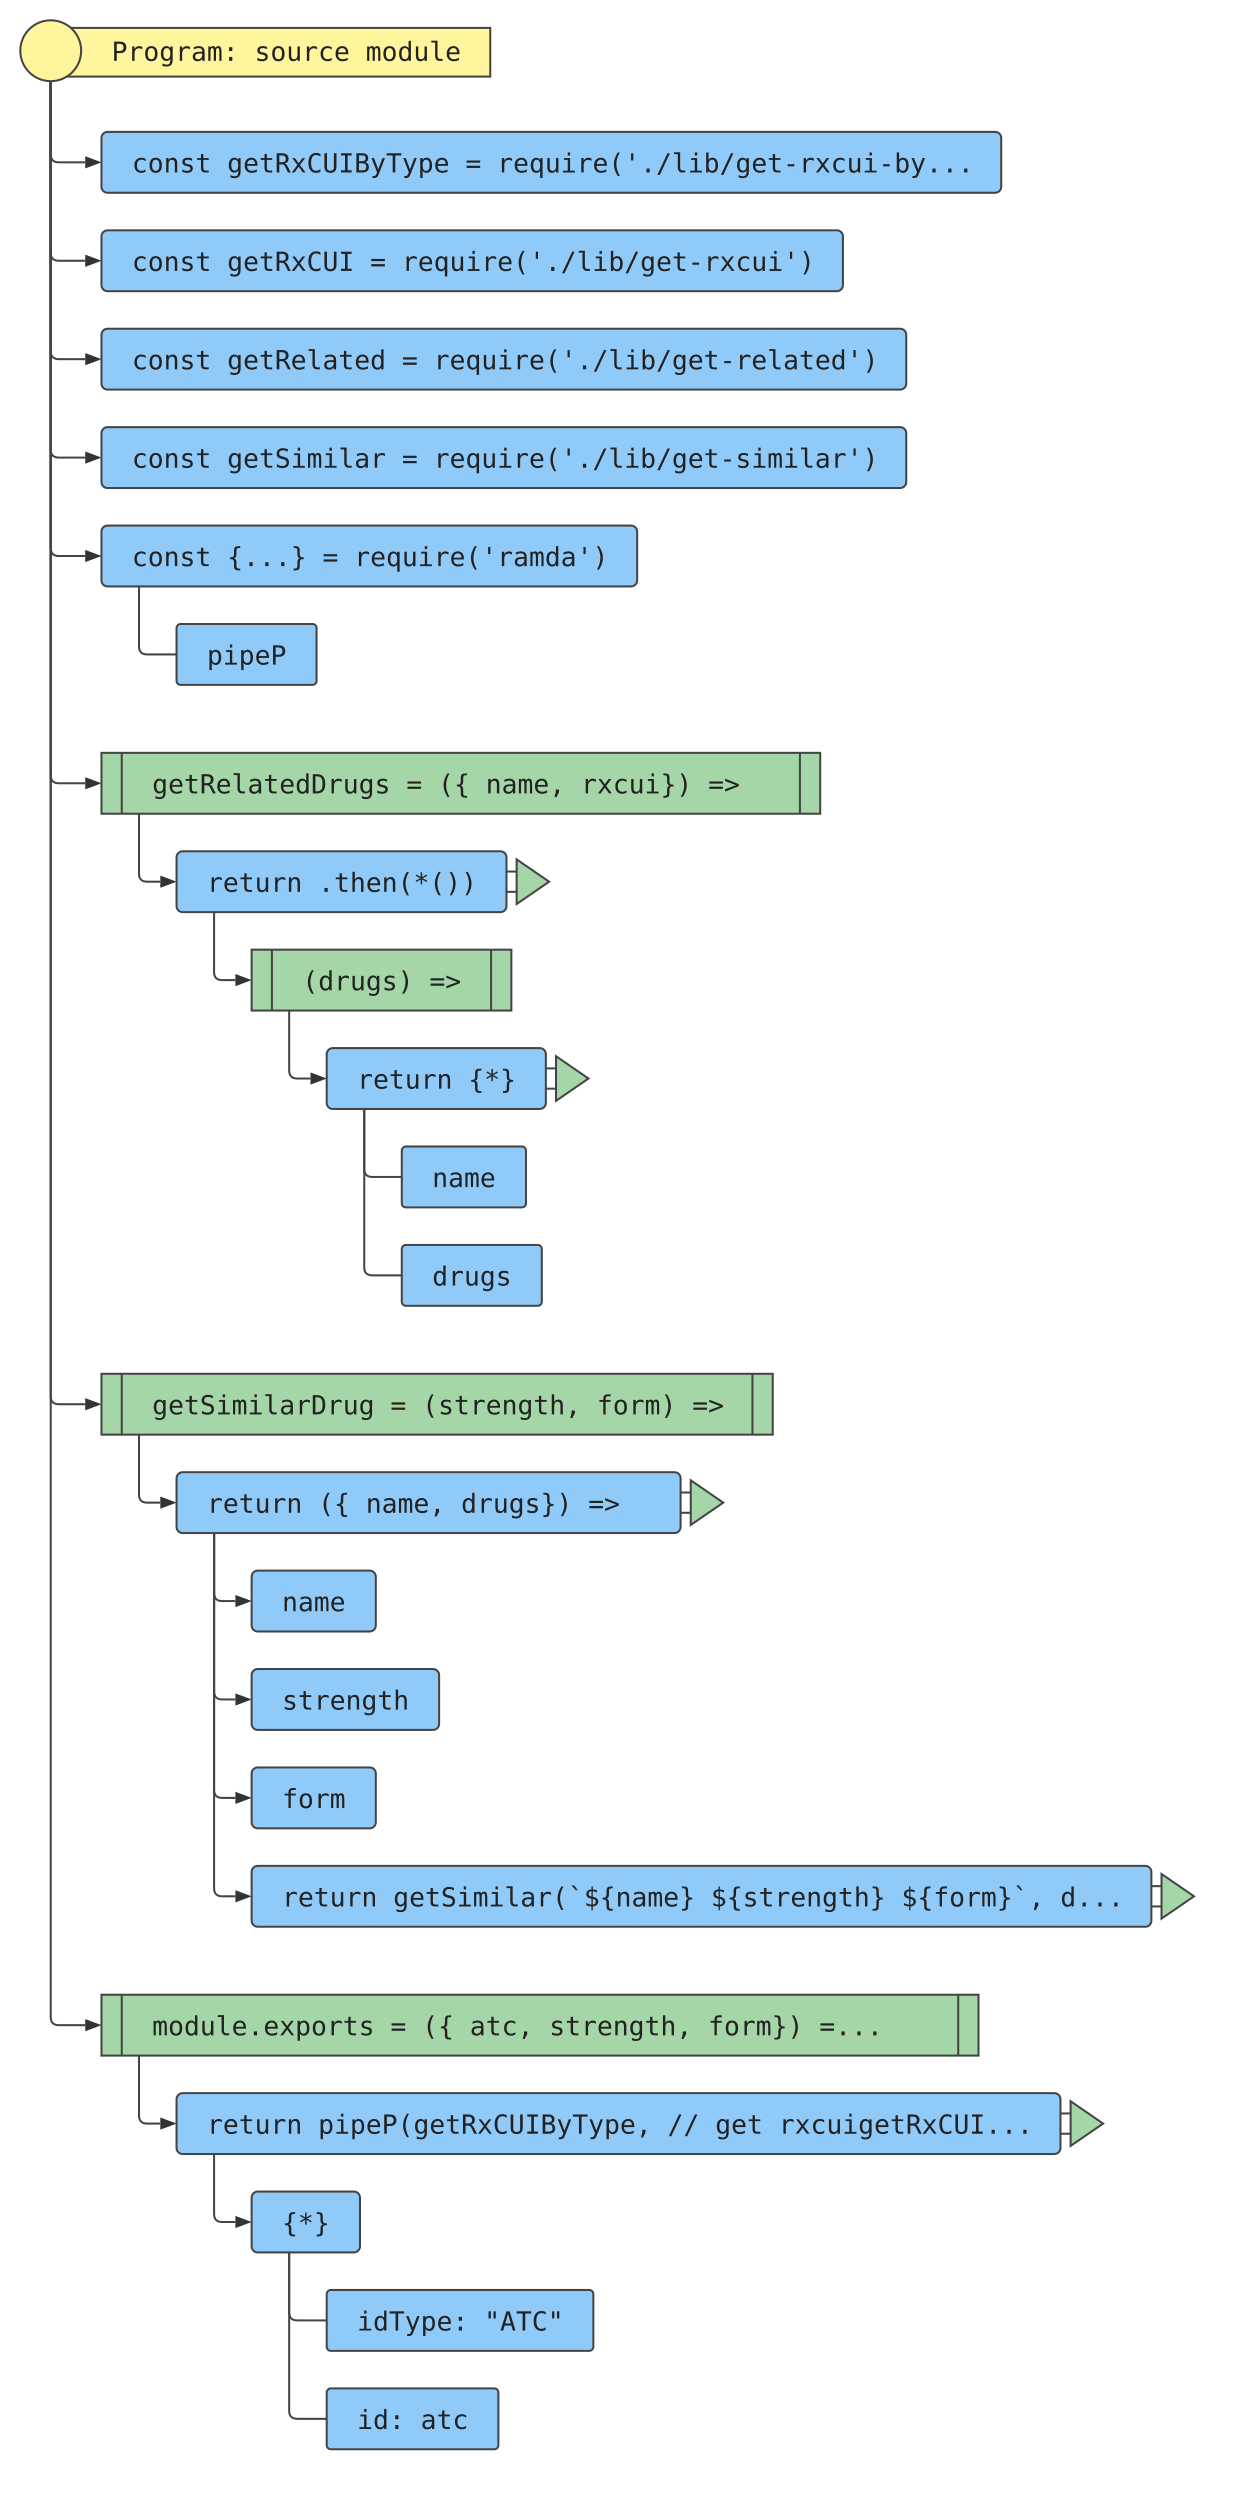
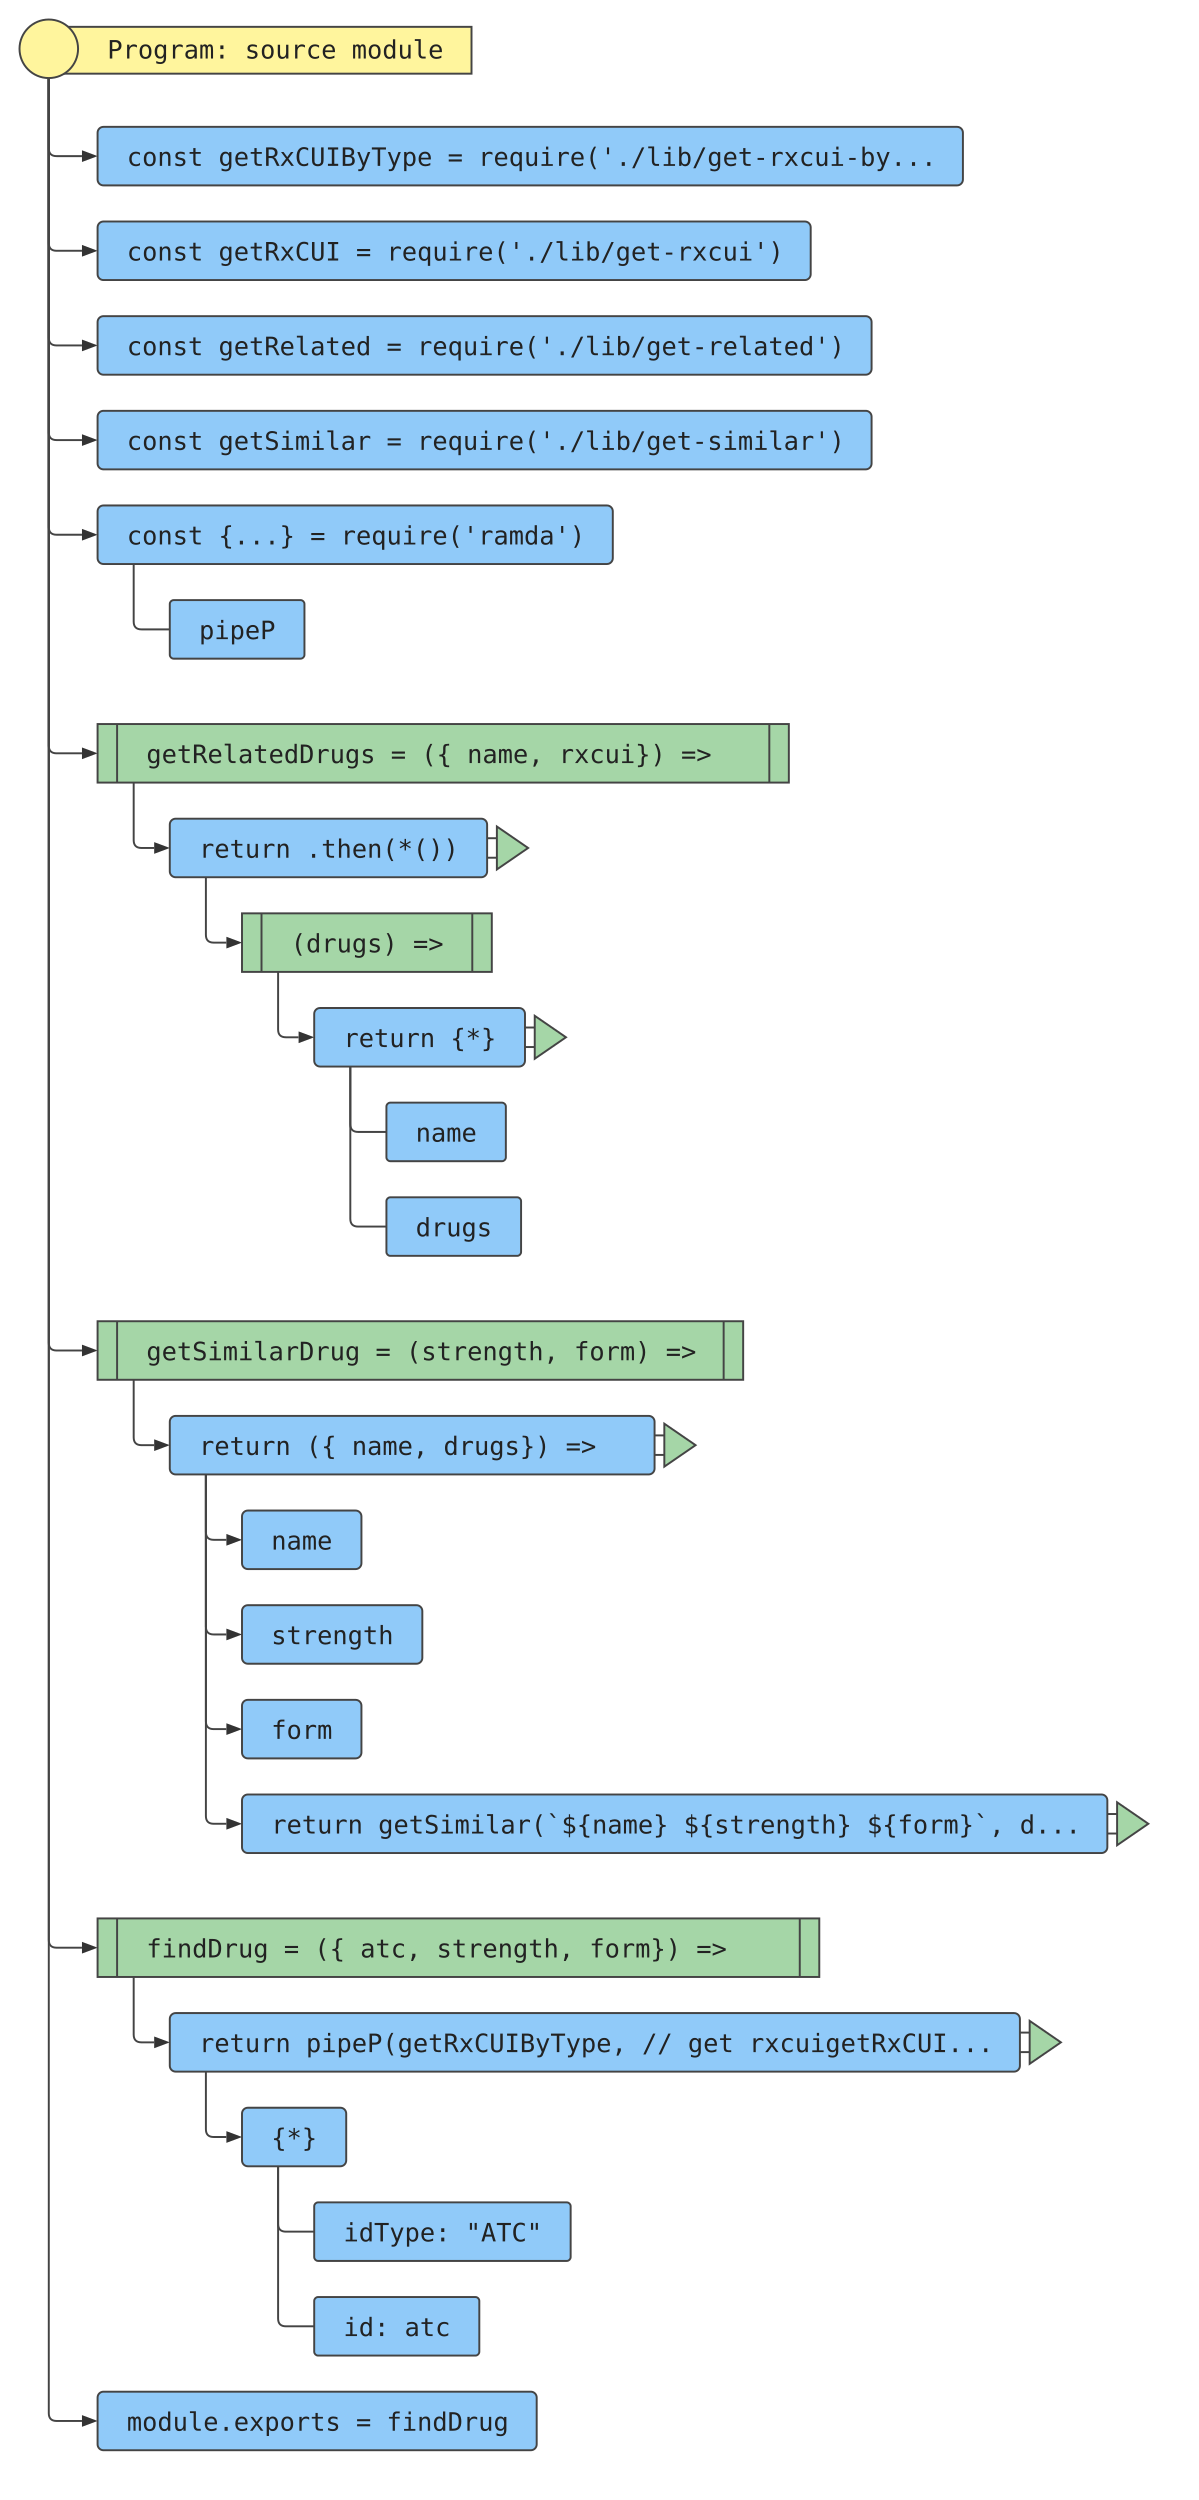
- <svg xmlns="http://www.w3.org/2000/svg" width="614" height="1232">
+ <svg xmlns="http://www.w3.org/2000/svg" width="614" height="1281">
  <g>
    <rect x="50" y="65" width="443.4" height="30" rx="3" ry="3" style="fill:#90caf9; stroke:#444; stroke-width:1" />
    <text x="65" y="85" font-family="monospace" font-size="13" fill="#222">
      <tspan x="65" y="85">const getRxCUIByType = require('./lib/get-rxcui-by...</tspan>
    </text>
  </g>
  <g>
    <rect x="50" y="113.5" width="365.4" height="30" rx="3" ry="3" style="fill:#90caf9; stroke:#444; stroke-width:1" />
    <text x="65" y="133.5" font-family="monospace" font-size="13" fill="#222">
      <tspan x="65" y="133.5">const getRxCUI = require('./lib/get-rxcui')</tspan>
    </text>
  </g>
  <g>
    <rect x="50" y="162" width="396.6" height="30" rx="3" ry="3" style="fill:#90caf9; stroke:#444; stroke-width:1" />
    <text x="65" y="182" font-family="monospace" font-size="13" fill="#222">
      <tspan x="65" y="182">const getRelated = require('./lib/get-related')</tspan>
    </text>
  </g>
  <g>
    <rect x="50" y="210.5" width="396.6" height="30" rx="3" ry="3" style="fill:#90caf9; stroke:#444; stroke-width:1" />
    <text x="65" y="230.5" font-family="monospace" font-size="13" fill="#222">
      <tspan x="65" y="230.5">const getSimilar = require('./lib/get-similar')</tspan>
    </text>
  </g>
  <g>
    <rect x="50" y="259" width="264" height="30" rx="3" ry="3" style="fill:#90caf9; stroke:#444; stroke-width:1" />
    <text x="65" y="279" font-family="monospace" font-size="13" fill="#222">
      <tspan x="65" y="279">const {...} = require('ramda')</tspan>
    </text>
  </g>
  <g>
    <rect x="87" y="307.5" width="69" height="30" rx="2" ry="2" style="fill:#90caf9; stroke:#444; stroke-width:1" />
    <text x="102" y="327.5" font-family="monospace" font-size="13" fill="#222">
      <tspan x="102" y="327.5">pipeP</tspan>
    </text>
  </g>
  <g>
    <rect x="50" y="371" width="354.2" height="30" style="fill:#a5d6a7; stroke:#444; stroke-width:1" />
    <line x1="60" y1="371" x2="60" y2="401" style="fill:#a5d6a7; stroke:#444; stroke-width:1" />
    <line x1="394.2" y1="371" x2="394.2" y2="401" style="fill:#a5d6a7; stroke:#444; stroke-width:1" />
    <text x="75" y="391" font-family="monospace" font-size="13" fill="#222">
      <tspan x="75" y="391">getRelatedDrugs = ({
  name,
  rxcui
}) =&gt;</tspan>
    </text>
  </g>
  <g>
    <rect x="87" y="419.5" width="162.6" height="30" rx="3" ry="3" style="fill:#90caf9; stroke:#444; stroke-width:1" />
    <line x1="249.6" y1="429.5" x2="254.6" y2="429.5" style="fill:#a5d6a7; stroke:#444; stroke-width:1" />
    <line x1="249.6" y1="439.5" x2="254.6" y2="439.5" style="fill:#a5d6a7; stroke:#444; stroke-width:1" />
    <path d="M254.6, 423.5 L270.6, 434.5 L254.6, 445.5 Z" fill="#a5d6a7" stroke="#444" stroke-width="1" />
    <text x="102" y="439.5" font-family="monospace" font-size="13" fill="#222">
      <tspan x="102" y="439.5">return .then(*())</tspan>
    </text>
  </g>
  <g>
    <rect x="124" y="468" width="128" height="30" style="fill:#a5d6a7; stroke:#444; stroke-width:1" />
    <line x1="134" y1="468" x2="134" y2="498" style="fill:#a5d6a7; stroke:#444; stroke-width:1" />
    <line x1="242" y1="468" x2="242" y2="498" style="fill:#a5d6a7; stroke:#444; stroke-width:1" />
    <text x="149" y="488" font-family="monospace" font-size="13" fill="#222">
      <tspan x="149" y="488">(drugs) =&gt;</tspan>
    </text>
  </g>
  <g>
    <rect x="161" y="516.5" width="108" height="30" rx="3" ry="3" style="fill:#90caf9; stroke:#444; stroke-width:1" />
    <line x1="269" y1="526.5" x2="274" y2="526.5" style="fill:#a5d6a7; stroke:#444; stroke-width:1" />
    <line x1="269" y1="536.5" x2="274" y2="536.5" style="fill:#a5d6a7; stroke:#444; stroke-width:1" />
    <path d="M274, 520.5 L290, 531.5 L274, 542.5 Z" fill="#a5d6a7" stroke="#444" stroke-width="1" />
    <text x="176" y="536.5" font-family="monospace" font-size="13" fill="#222">
      <tspan x="176" y="536.5">return {*}</tspan>
    </text>
  </g>
  <g>
    <rect x="198" y="565" width="61.2" height="30" rx="2" ry="2" style="fill:#90caf9; stroke:#444; stroke-width:1" />
    <text x="213" y="585" font-family="monospace" font-size="13" fill="#222">
      <tspan x="213" y="585">name</tspan>
    </text>
  </g>
  <g>
    <rect x="198" y="613.5" width="69" height="30" rx="2" ry="2" style="fill:#90caf9; stroke:#444; stroke-width:1" />
    <text x="213" y="633.5" font-family="monospace" font-size="13" fill="#222">
      <tspan x="213" y="633.5">drugs</tspan>
    </text>
  </g>
  <g>
    <rect x="50" y="677" width="330.8" height="30" style="fill:#a5d6a7; stroke:#444; stroke-width:1" />
    <line x1="60" y1="677" x2="60" y2="707" style="fill:#a5d6a7; stroke:#444; stroke-width:1" />
    <line x1="370.8" y1="677" x2="370.8" y2="707" style="fill:#a5d6a7; stroke:#444; stroke-width:1" />
    <text x="75" y="697" font-family="monospace" font-size="13" fill="#222">
      <tspan x="75" y="697">getSimilarDrug = (strength, form) =&gt;</tspan>
    </text>
  </g>
  <g>
    <rect x="87" y="725.5" width="248.4" height="30" rx="3" ry="3" style="fill:#90caf9; stroke:#444; stroke-width:1" />
    <line x1="335.4" y1="735.5" x2="340.4" y2="735.5" style="fill:#a5d6a7; stroke:#444; stroke-width:1" />
    <line x1="335.4" y1="745.5" x2="340.4" y2="745.5" style="fill:#a5d6a7; stroke:#444; stroke-width:1" />
    <path d="M340.4, 729.5 L356.4, 740.5 L340.4, 751.5 Z" fill="#a5d6a7" stroke="#444" stroke-width="1" />
    <text x="102" y="745.5" font-family="monospace" font-size="13" fill="#222">
      <tspan x="102" y="745.5">return ({
  name,
  drugs
}) =&gt;</tspan>
    </text>
  </g>
  <g>
    <rect x="124" y="774" width="61.2" height="30" rx="3" ry="3" style="fill:#90caf9; stroke:#444; stroke-width:1" />
    <text x="139" y="794" font-family="monospace" font-size="13" fill="#222">
      <tspan x="139" y="794">name</tspan>
    </text>
  </g>
  <g>
    <rect x="124" y="822.5" width="92.4" height="30" rx="3" ry="3" style="fill:#90caf9; stroke:#444; stroke-width:1" />
    <text x="139" y="842.5" font-family="monospace" font-size="13" fill="#222">
      <tspan x="139" y="842.5">strength</tspan>
    </text>
  </g>
  <g>
    <rect x="124" y="871" width="61.2" height="30" rx="3" ry="3" style="fill:#90caf9; stroke:#444; stroke-width:1" />
    <text x="139" y="891" font-family="monospace" font-size="13" fill="#222">
      <tspan x="139" y="891">form</tspan>
    </text>
  </g>
  <g>
    <rect x="124" y="919.5" width="443.4" height="30" rx="3" ry="3" style="fill:#90caf9; stroke:#444; stroke-width:1" />
    <line x1="567.4" y1="929.5" x2="572.4" y2="929.5" style="fill:#a5d6a7; stroke:#444; stroke-width:1" />
    <line x1="567.4" y1="939.5" x2="572.4" y2="939.5" style="fill:#a5d6a7; stroke:#444; stroke-width:1" />
    <path d="M572.4, 923.5 L588.4, 934.5 L572.4, 945.5 Z" fill="#a5d6a7" stroke="#444" stroke-width="1" />
    <text x="139" y="939.5" font-family="monospace" font-size="13" fill="#222">
      <tspan x="139" y="939.5">return getSimilar(`${name} ${strength} ${form}`, d...</tspan>
    </text>
  </g>
  <g>
-     <rect x="50" y="983" width="432.2" height="30" style="fill:#a5d6a7; stroke:#444; stroke-width:1" />
+     <rect x="50" y="983" width="369.8" height="30" style="fill:#a5d6a7; stroke:#444; stroke-width:1" />
    <line x1="60" y1="983" x2="60" y2="1013" style="fill:#a5d6a7; stroke:#444; stroke-width:1" />
-     <line x1="472.2" y1="983" x2="472.2" y2="1013" style="fill:#a5d6a7; stroke:#444; stroke-width:1" />
+     <line x1="409.8" y1="983" x2="409.8" y2="1013" style="fill:#a5d6a7; stroke:#444; stroke-width:1" />
    <text x="75" y="1003" font-family="monospace" font-size="13" fill="#222">
-       <tspan x="75" y="1003">module.exports = ({
+       <tspan x="75" y="1003">findDrug = ({
  atc,
  strength,
  form
- }) =...</tspan>
+ }) =&gt;</tspan>
    </text>
  </g>
  <g>
    <rect x="87" y="1031.5" width="435.6" height="30" rx="3" ry="3" style="fill:#90caf9; stroke:#444; stroke-width:1" />
    <line x1="522.6" y1="1041.5" x2="527.6" y2="1041.5" style="fill:#a5d6a7; stroke:#444; stroke-width:1" />
    <line x1="522.6" y1="1051.5" x2="527.6" y2="1051.5" style="fill:#a5d6a7; stroke:#444; stroke-width:1" />
    <path d="M527.6, 1035.5 L543.6, 1046.5 L527.6, 1057.5 Z" fill="#a5d6a7" stroke="#444" stroke-width="1" />
    <text x="102" y="1051.5" font-family="monospace" font-size="13" fill="#222">
      <tspan x="102" y="1051.5">return pipeP(getRxCUIByType, // get rxcui
getRxCUI...</tspan>
    </text>
  </g>
  <g>
    <rect x="124" y="1080" width="53.4" height="30" rx="3" ry="3" style="fill:#90caf9; stroke:#444; stroke-width:1" />
    <text x="139" y="1100" font-family="monospace" font-size="13" fill="#222">
      <tspan x="139" y="1100">{*}</tspan>
    </text>
  </g>
  <g>
    <rect x="161" y="1128.5" width="131.4" height="30" rx="2" ry="2" style="fill:#90caf9; stroke:#444; stroke-width:1" />
    <text x="176" y="1148.5" font-family="monospace" font-size="13" fill="#222">
      <tspan x="176" y="1148.5">idType: "ATC"</tspan>
    </text>
  </g>
  <g>
    <rect x="161" y="1177" width="84.6" height="30" rx="2" ry="2" style="fill:#90caf9; stroke:#444; stroke-width:1" />
    <text x="176" y="1197" font-family="monospace" font-size="13" fill="#222">
      <tspan x="176" y="1197">id: atc</tspan>
    </text>
  </g>
  <g>
+     <rect x="50" y="1225.5" width="225" height="30" rx="3" ry="3" style="fill:#90caf9; stroke:#444; stroke-width:1" />
+     <text x="65" y="1245.5" font-family="monospace" font-size="13" fill="#222">
+       <tspan x="65" y="1245.5">module.exports = findDrug</tspan>
+     </text>
+   </g>
+   <g>
    <rect x="25" y="13.75" width="216.6" height="24" style="fill:#fff59d; stroke:#444; stroke-width:1" />
    <circle cx="25" cy="25" r="15" style="fill:#fff59d; stroke:#444; stroke-width:1" />
    <text x="55" y="30" font-family="monospace" font-size="13" fill="#222">
      <tspan x="55" y="30">Program: source module</tspan>
    </text>
  </g>
  <g>
    <path d="M25, 40 L25 76 Q25 80                 29 80                 L42 80 " style="fill:none; stroke:#444; stroke-width:1" />
    <path d="M42, 77 L50, 80 L42, 83 Z" fill="#333" />
  </g>
  <g>
    <path d="M25, 40 L25 124.5 Q25 128.5                 29 128.5                 L42 128.5 " style="fill:none; stroke:#444; stroke-width:1" />
    <path d="M42, 125.5 L50, 128.5 L42, 131.5 Z" fill="#333" />
  </g>
  <g>
    <path d="M25, 40 L25 173 Q25 177                 29 177                 L42 177 " style="fill:none; stroke:#444; stroke-width:1" />
    <path d="M42, 174 L50, 177 L42, 180 Z" fill="#333" />
  </g>
  <g>
    <path d="M25, 40 L25 221.5 Q25 225.5                 29 225.5                 L42 225.5 " style="fill:none; stroke:#444; stroke-width:1" />
    <path d="M42, 222.5 L50, 225.5 L42, 228.5 Z" fill="#333" />
  </g>
  <g>
    <path d="M25, 40 L25 270 Q25 274                 29 274                 L42 274 " style="fill:none; stroke:#444; stroke-width:1" />
    <path d="M42, 271 L50, 274 L42, 277 Z" fill="#333" />
  </g>
  <g>
    <path d="M68.5, 289 L68.5 318.5 Q68.5 322.5                 72.5 322.5                 L87 322.5 " style="fill:none; stroke:#444; stroke-width:1" />
               false
            </g>
  <g>
    <path d="M25, 40 L25 382 Q25 386                 29 386                 L42 386 " style="fill:none; stroke:#444; stroke-width:1" />
    <path d="M42, 383 L50, 386 L42, 389 Z" fill="#333" />
  </g>
  <g>
    <path d="M68.5, 401 L68.5 430.5 Q68.5 434.5                 72.5 434.5                 L79 434.5 " style="fill:none; stroke:#444; stroke-width:1" />
    <path d="M79, 431.5 L87, 434.5 L79, 437.5 Z" fill="#333" />
  </g>
  <g>
    <path d="M105.5, 449.5 L105.5 479 Q105.5 483                 109.5 483                 L116 483 " style="fill:none; stroke:#444; stroke-width:1" />
    <path d="M116, 480 L124, 483 L116, 486 Z" fill="#333" />
  </g>
  <g>
    <path d="M142.5, 498 L142.5 527.5 Q142.5 531.5                 146.5 531.5                 L153 531.5 " style="fill:none; stroke:#444; stroke-width:1" />
    <path d="M153, 528.5 L161, 531.5 L153, 534.5 Z" fill="#333" />
  </g>
  <g>
    <path d="M179.5, 546.5 L179.5 576 Q179.5 580                 183.5 580                 L198 580 " style="fill:none; stroke:#444; stroke-width:1" />
               false
            </g>
  <g>
    <path d="M179.5, 546.5 L179.5 624.5 Q179.5 628.5                 183.5 628.5                 L198 628.5 " style="fill:none; stroke:#444; stroke-width:1" />
               false
            </g>
  <g>
    <path d="M25, 40 L25 688 Q25 692                 29 692                 L42 692 " style="fill:none; stroke:#444; stroke-width:1" />
    <path d="M42, 689 L50, 692 L42, 695 Z" fill="#333" />
  </g>
  <g>
    <path d="M68.5, 707 L68.5 736.5 Q68.5 740.5                 72.5 740.5                 L79 740.5 " style="fill:none; stroke:#444; stroke-width:1" />
    <path d="M79, 737.5 L87, 740.5 L79, 743.5 Z" fill="#333" />
  </g>
  <g>
    <path d="M105.5, 755.5 L105.5 785 Q105.5 789                 109.5 789                 L116 789 " style="fill:none; stroke:#444; stroke-width:1" />
    <path d="M116, 786 L124, 789 L116, 792 Z" fill="#333" />
  </g>
  <g>
    <path d="M105.5, 755.5 L105.5 833.5 Q105.5 837.5                 109.5 837.5                 L116 837.5 " style="fill:none; stroke:#444; stroke-width:1" />
    <path d="M116, 834.5 L124, 837.5 L116, 840.5 Z" fill="#333" />
  </g>
  <g>
    <path d="M105.5, 755.5 L105.5 882 Q105.5 886                 109.5 886                 L116 886 " style="fill:none; stroke:#444; stroke-width:1" />
    <path d="M116, 883 L124, 886 L116, 889 Z" fill="#333" />
  </g>
  <g>
    <path d="M105.5, 755.5 L105.5 930.5 Q105.5 934.5                 109.5 934.5                 L116 934.5 " style="fill:none; stroke:#444; stroke-width:1" />
    <path d="M116, 931.5 L124, 934.5 L116, 937.5 Z" fill="#333" />
  </g>
  <g>
    <path d="M25, 40 L25 994 Q25 998                 29 998                 L42 998 " style="fill:none; stroke:#444; stroke-width:1" />
    <path d="M42, 995 L50, 998 L42, 1001 Z" fill="#333" />
  </g>
  <g>
    <path d="M68.5, 1013 L68.5 1042.5 Q68.5 1046.5                 72.5 1046.5                 L79 1046.5 " style="fill:none; stroke:#444; stroke-width:1" />
    <path d="M79, 1043.5 L87, 1046.5 L79, 1049.5 Z" fill="#333" />
  </g>
  <g>
    <path d="M105.5, 1061.5 L105.5 1091 Q105.5 1095                 109.5 1095                 L116 1095 " style="fill:none; stroke:#444; stroke-width:1" />
    <path d="M116, 1092 L124, 1095 L116, 1098 Z" fill="#333" />
  </g>
  <g>
    <path d="M142.5, 1110 L142.5 1139.5 Q142.5 1143.5                 146.5 1143.5                 L161 1143.5 " style="fill:none; stroke:#444; stroke-width:1" />
               false
            </g>
  <g>
    <path d="M142.5, 1110 L142.5 1188 Q142.5 1192                 146.5 1192                 L161 1192 " style="fill:none; stroke:#444; stroke-width:1" />
               false
            </g>
+   <g>
+     <path d="M25, 40 L25 1236.5 Q25 1240.5                 29 1240.5                 L42 1240.5 " style="fill:none; stroke:#444; stroke-width:1" />
+     <path d="M42, 1237.5 L50, 1240.5 L42, 1243.5 Z" fill="#333" />
+   </g>
</svg>
